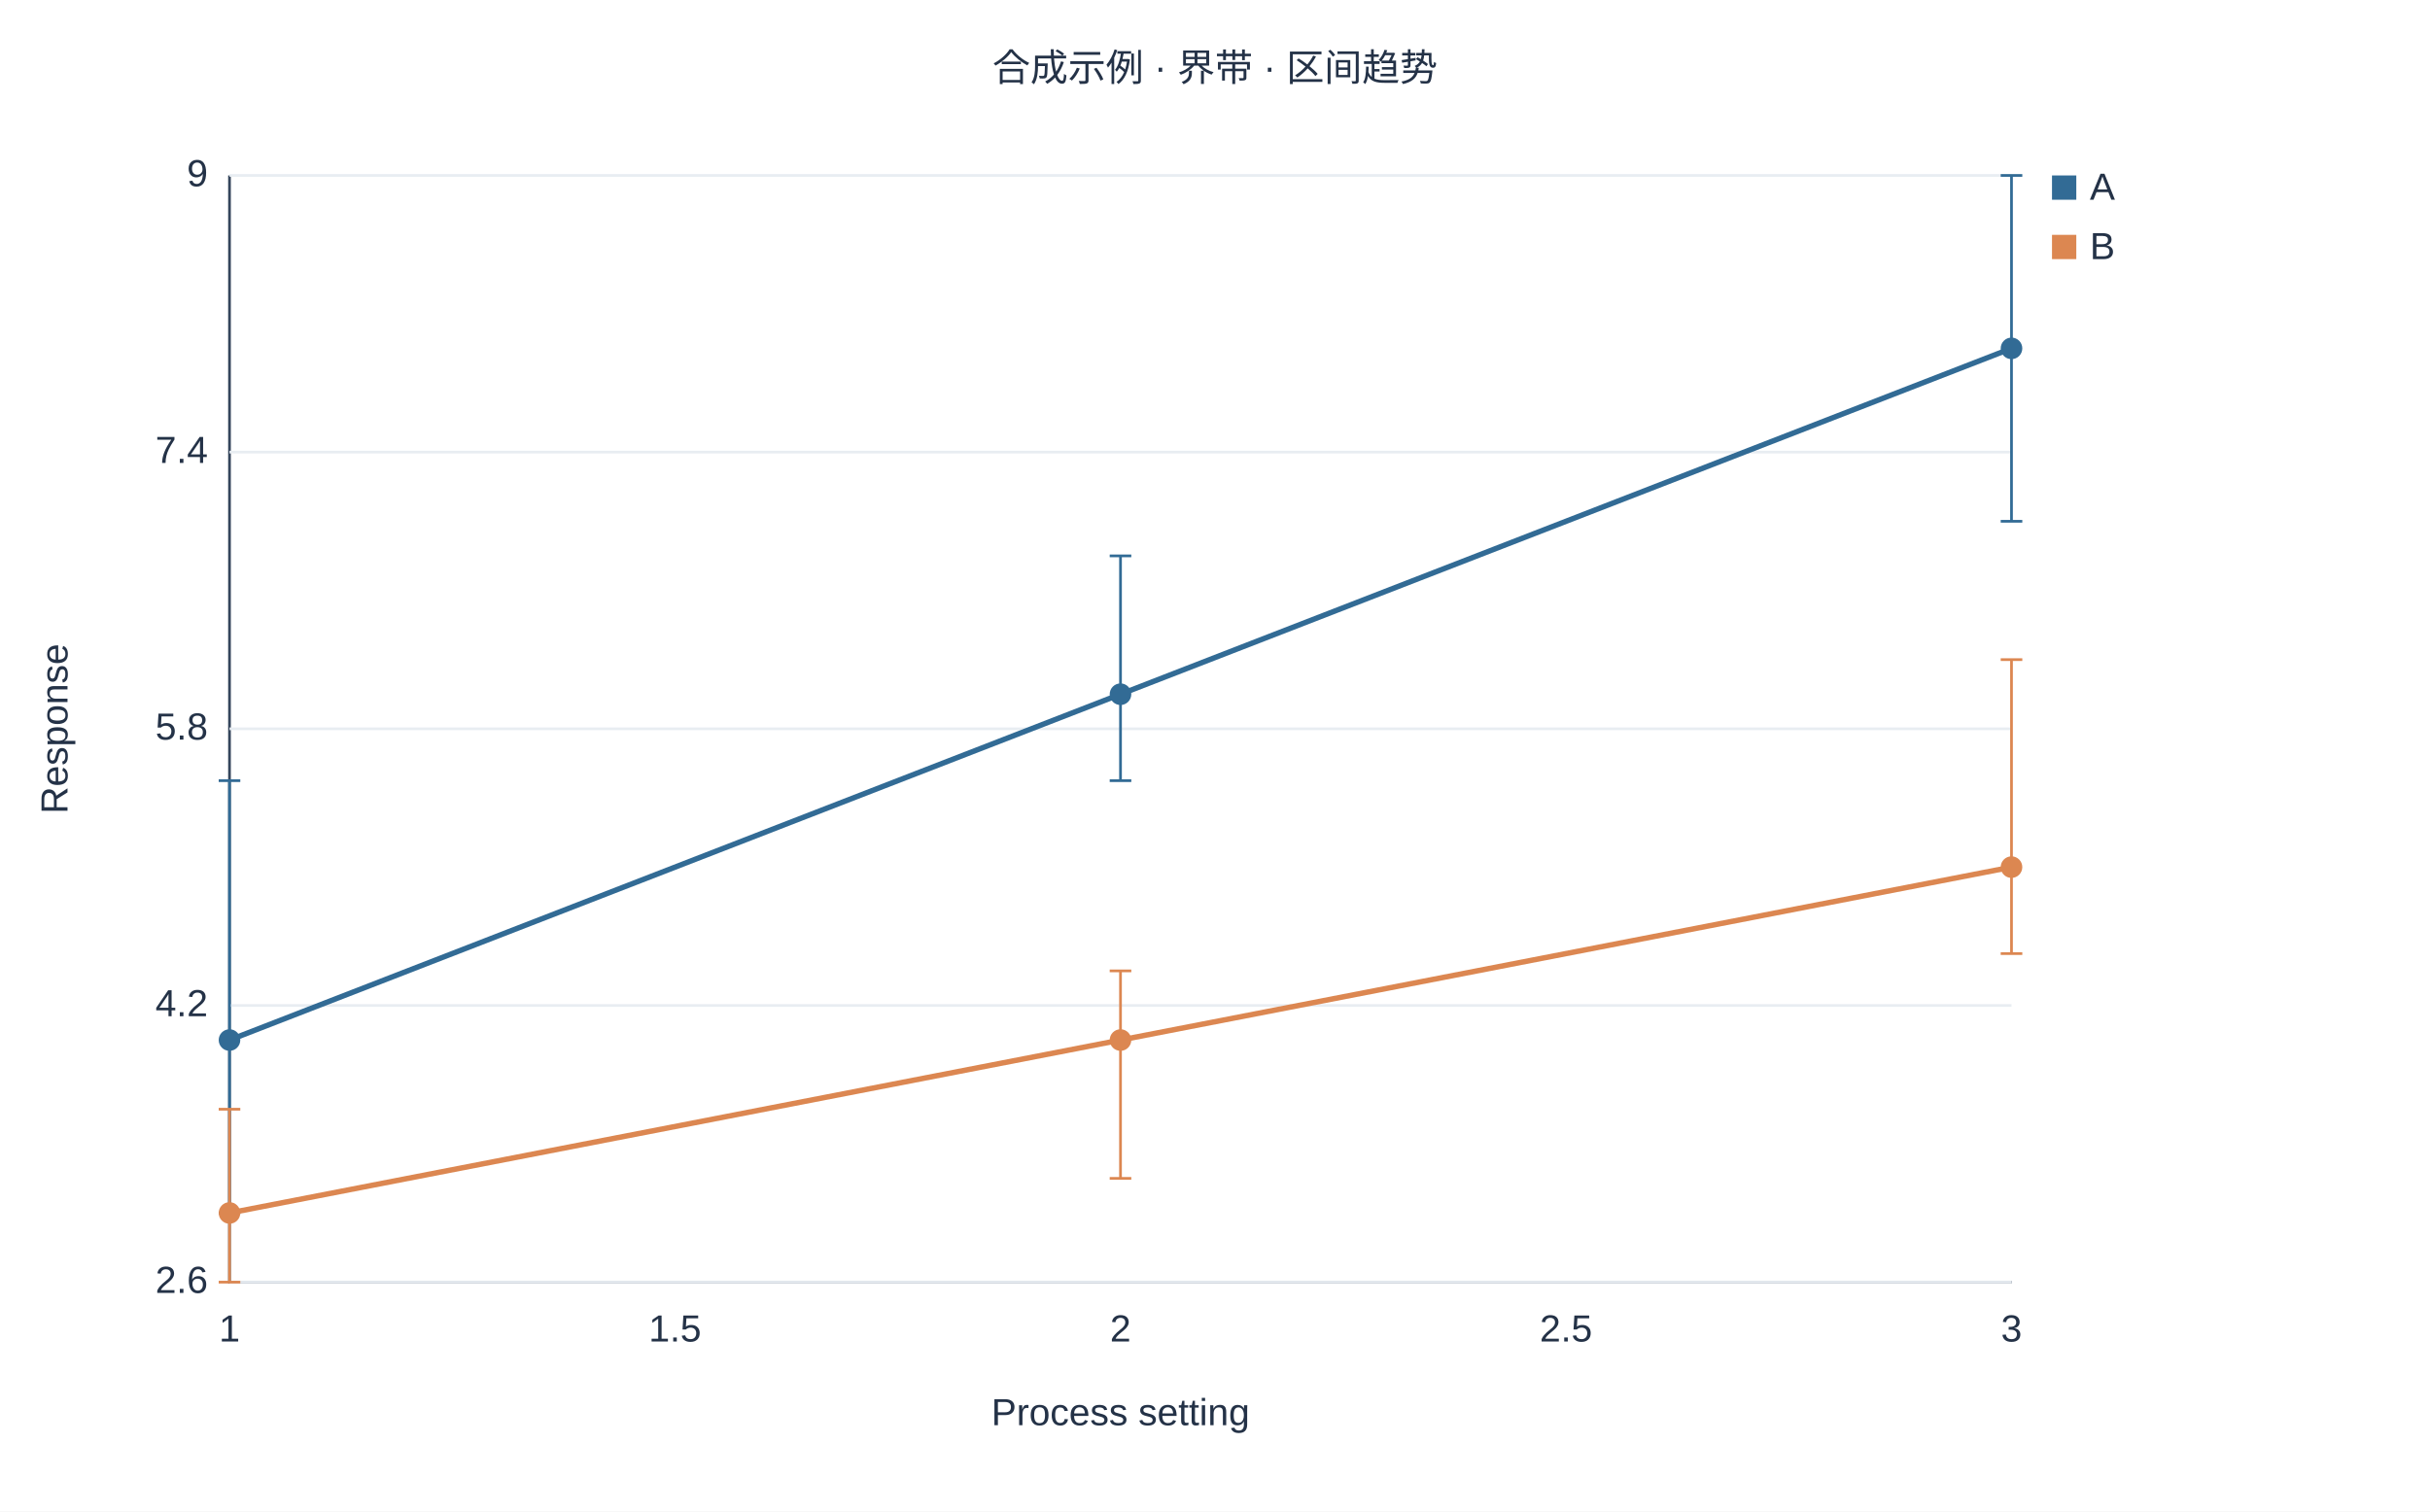
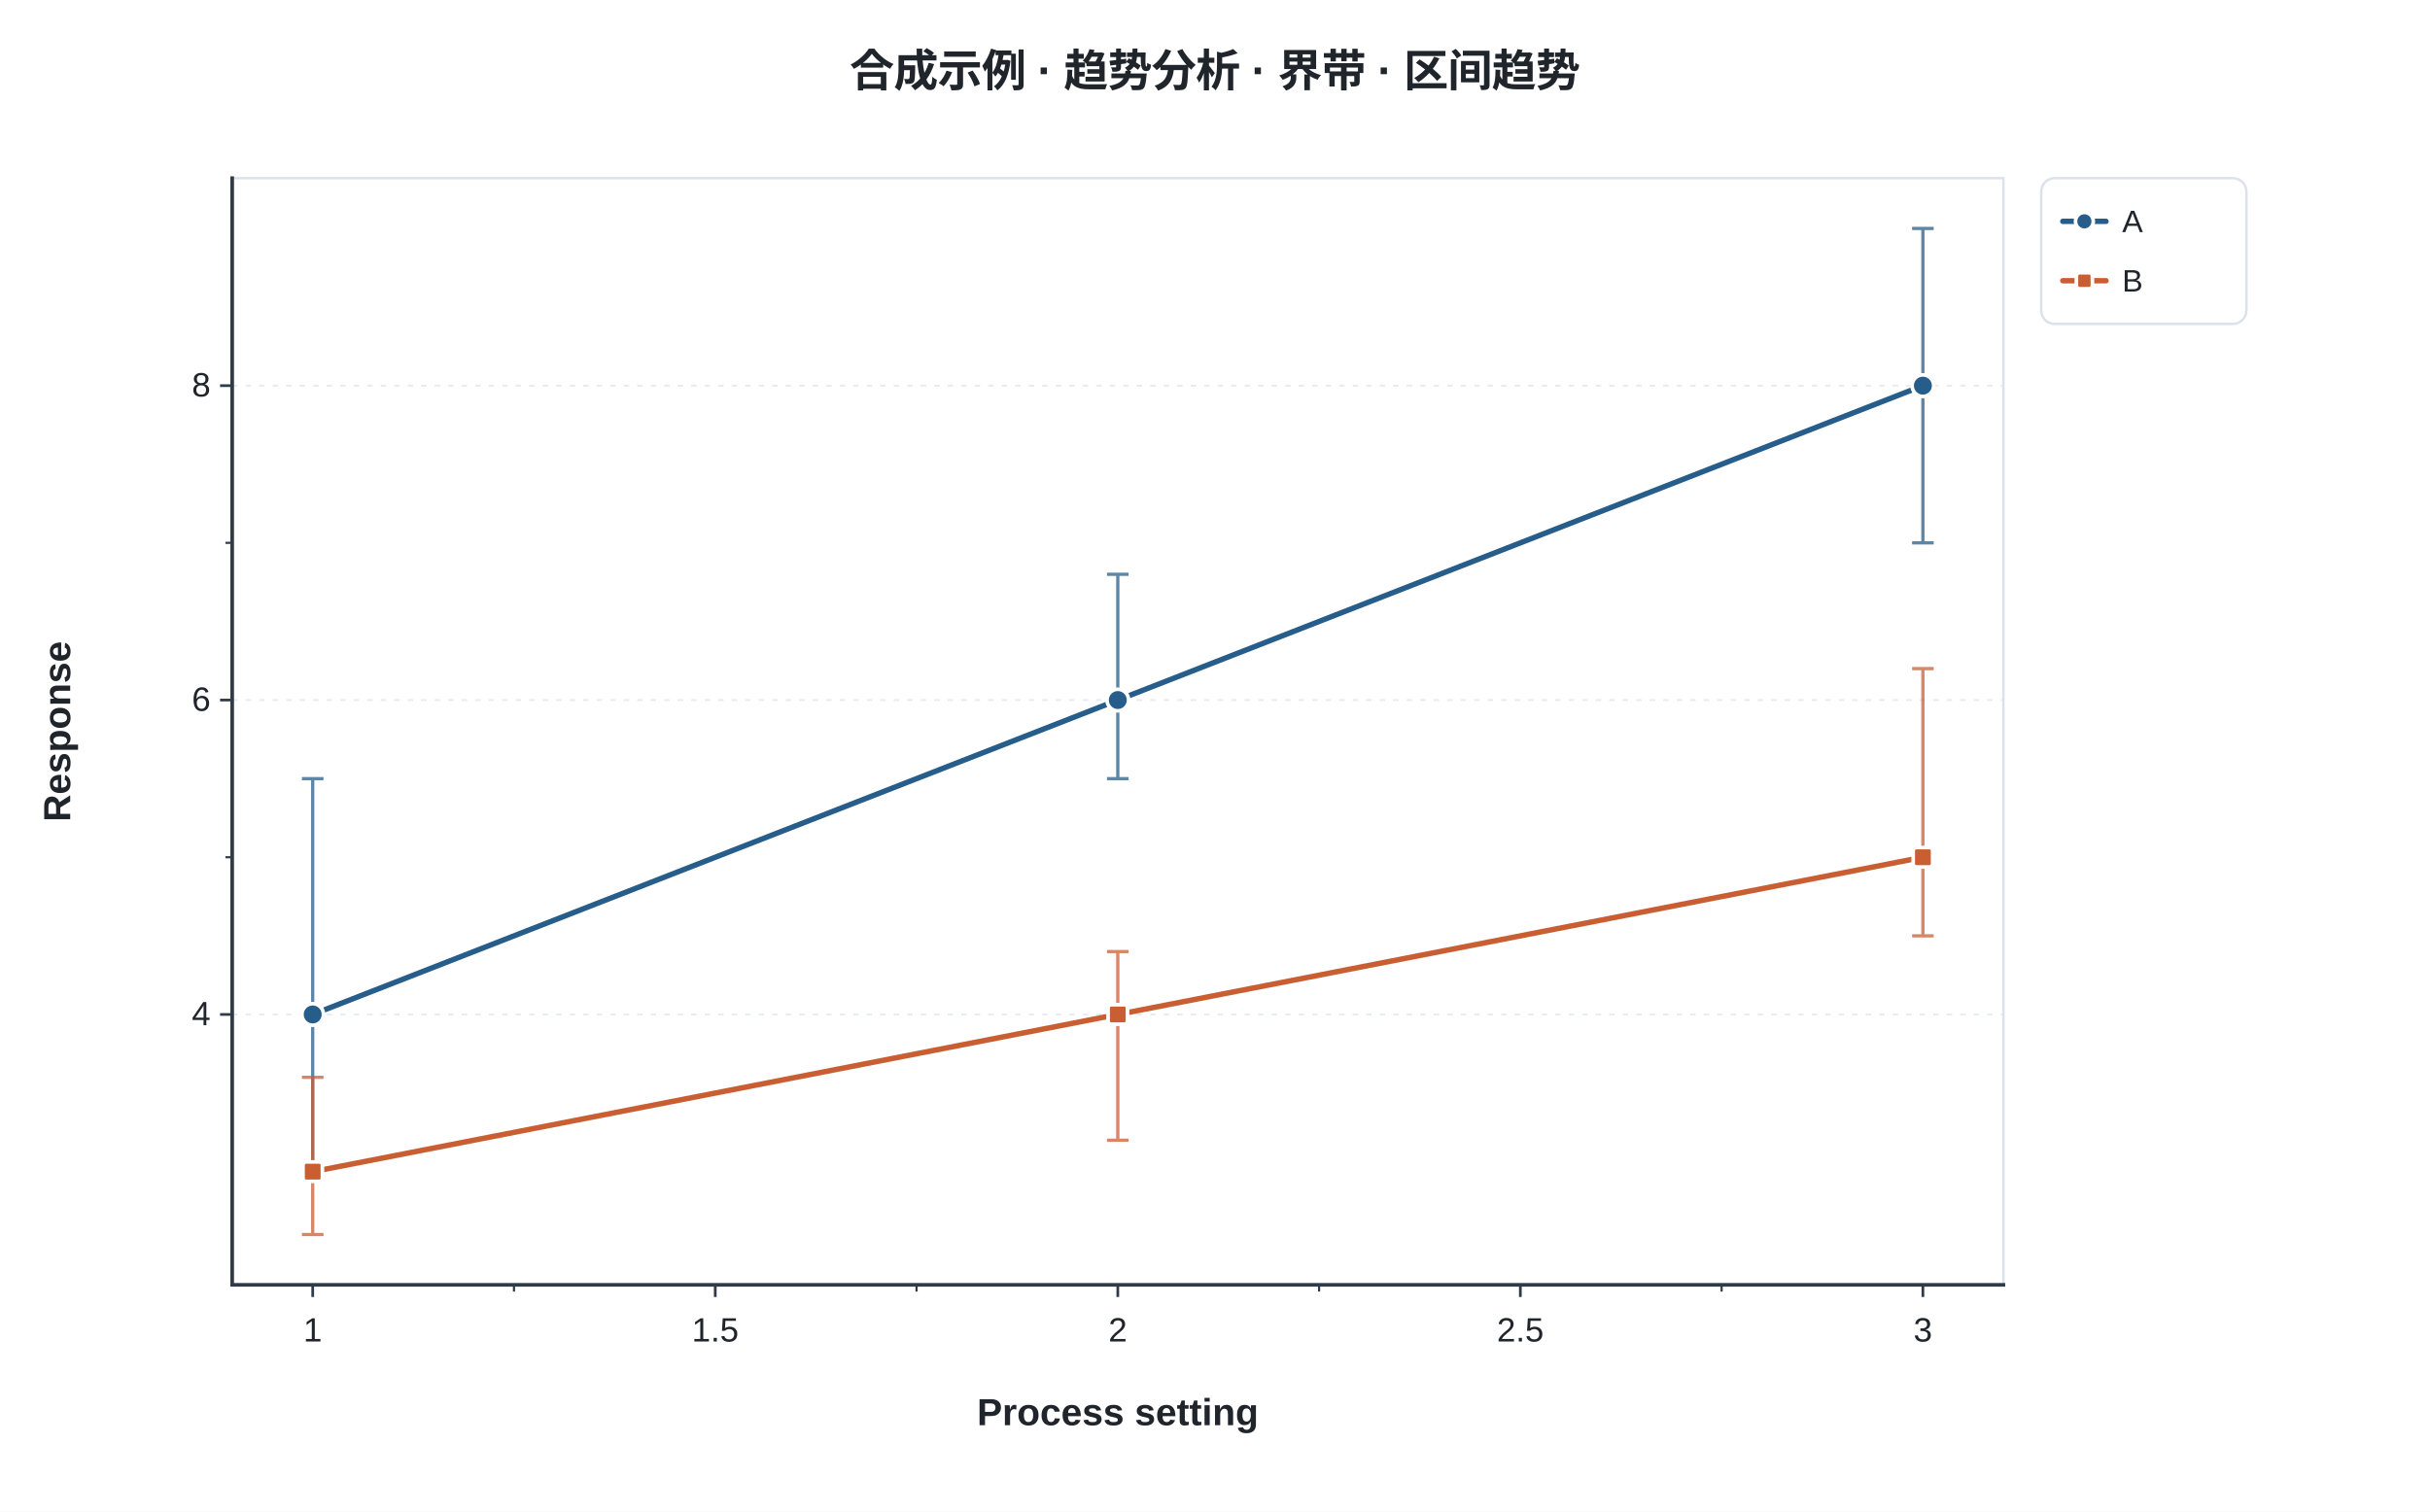
- <svg xmlns="http://www.w3.org/2000/svg" width="900" height="560" viewBox="0 0 900 560">
+ <svg xmlns="http://www.w3.org/2000/svg" width="900" height="560" viewBox="0 0 900 560" text-rendering="geometricPrecision">
  <rect width="100%" height="100%" fill="white" />
-   <g font-family="Arial" font-size="14" fill="#243247">
-     <text x="450" y="30" text-anchor="middle">合成示例 · 界带 · 区间趋势</text>
-     <path d="M85,65V475H745" fill="none" stroke="#35465c" />
-     <text x="77" y="479" text-anchor="end">2.6</text>
-     <path d="M85,475H745" stroke="#e8edf2" />
-     <text x="77" y="376.5" text-anchor="end">4.2</text>
-     <path d="M85,372.5H745" stroke="#e8edf2" />
-     <text x="77" y="274" text-anchor="end">5.8</text>
-     <path d="M85,270H745" stroke="#e8edf2" />
-     <text x="77" y="171.5" text-anchor="end">7.4</text>
-     <path d="M85,167.5H745" stroke="#e8edf2" />
-     <text x="77" y="69" text-anchor="end">9</text>
-     <path d="M85,65H745" stroke="#e8edf2" />
-     <text x="85" y="497" text-anchor="middle">1</text>
-     <text x="250" y="497" text-anchor="middle">1.5</text>
-     <text x="415" y="497" text-anchor="middle">2</text>
-     <text x="580" y="497" text-anchor="middle">2.5</text>
-     <text x="745" y="497" text-anchor="middle">3</text>
-     <text x="415" y="528" text-anchor="middle">Process setting</text>
-     <text transform="translate(25 270) rotate(-90)" text-anchor="middle">Response</text>
-     <path d="M85,449.375V289.219M81,449.375h8M81,289.219h8" stroke="#326b95" fill="none" />
-     <path d="M415,289.219V205.938M411,289.219h8M411,205.938h8" stroke="#326b95" fill="none" />
-     <path d="M745,193.125V65M741,193.125h8M741,65h8" stroke="#326b95" fill="none" />
-     <polyline points="85,385.312 415,257.188 745,129.062" fill="none" stroke="#326b95" stroke-width="2" />
-     <circle cx="85" cy="385.312" r="4" fill="#326b95" />
-     <circle cx="415" cy="257.188" r="4" fill="#326b95" />
-     <circle cx="745" cy="129.062" r="4" fill="#326b95" />
-     <path d="M85,475V410.938M81,475h8M81,410.938h8" stroke="#dc8751" fill="none" />
-     <path d="M415,436.562V359.688M411,436.562h8M411,359.688h8" stroke="#dc8751" fill="none" />
-     <path d="M745,353.281V244.375M741,353.281h8M741,244.375h8" stroke="#dc8751" fill="none" />
-     <polyline points="85,449.375 415,385.312 745,321.25" fill="none" stroke="#dc8751" stroke-width="2" />
-     <circle cx="85" cy="449.375" r="4" fill="#dc8751" />
-     <circle cx="415" cy="385.312" r="4" fill="#dc8751" />
-     <circle cx="745" cy="321.25" r="4" fill="#dc8751" />
-     <rect x="760" y="65" width="9" height="9" fill="#326b95" />
-     <text x="774" y="74">A</text>
-     <rect x="760" y="87" width="9" height="9" fill="#dc8751" />
-     <text x="774" y="96">B</text>
+   <g font-family="Arial, Helvetica Neue, Arial, PingFang SC, Microsoft YaHei, sans-serif" font-size="14" fill="#20252c" font-variant-numeric="tabular-nums">
+     <text x="450" y="32" text-anchor="middle" font-size="16.5" font-weight="700" letter-spacing="-0.2">合成示例 · 趋势分析 · 界带 · 区间趋势</text>
+     <path d="M86,375.83H742" stroke="#e7ecf2" stroke-width="0.75" stroke-dasharray="2 3" />
+     <path d="M86,259.352H742" stroke="#e7ecf2" stroke-width="0.75" stroke-dasharray="2 3" />
+     <path d="M86,142.875H742" stroke="#e7ecf2" stroke-width="0.75" stroke-dasharray="2 3" />
+     <path d="M86,66H742V476" fill="none" stroke="#dce2ea" stroke-width="0.9" />
+     <path d="M86,66V476H742" fill="none" stroke="#2f3b49" stroke-width="1.35" stroke-linecap="square" />
+     <path d="M86,375.83h-4.5" stroke="#2f3b49" stroke-width="1" />
+     <text x="78" y="379.83" text-anchor="end" font-size="12.5">4</text>
+     <path d="M86,259.352h-4.5" stroke="#2f3b49" stroke-width="1" />
+     <path d="M86,317.591h-2.5" stroke="#2f3b49" stroke-width="0.8" />
+     <text x="78" y="263.352" text-anchor="end" font-size="12.5">6</text>
+     <path d="M86,142.875h-4.5" stroke="#2f3b49" stroke-width="1" />
+     <path d="M86,201.114h-2.5" stroke="#2f3b49" stroke-width="0.8" />
+     <text x="78" y="146.875" text-anchor="end" font-size="12.5">8</text>
+     <path d="M115.818,476v4.5" stroke="#2f3b49" stroke-width="1" />
+     <text x="115.818" y="497" text-anchor="middle" font-size="12.5">1</text>
+     <path d="M264.909,476v4.5" stroke="#2f3b49" stroke-width="1" />
+     <path d="M190.364,476v2.5" stroke="#2f3b49" stroke-width="0.8" />
+     <text x="264.909" y="497" text-anchor="middle" font-size="12.5">1.5</text>
+     <path d="M414,476v4.5" stroke="#2f3b49" stroke-width="1" />
+     <path d="M339.455,476v2.5" stroke="#2f3b49" stroke-width="0.8" />
+     <text x="414" y="497" text-anchor="middle" font-size="12.5">2</text>
+     <path d="M563.091,476v4.5" stroke="#2f3b49" stroke-width="1" />
+     <path d="M488.545,476v2.5" stroke="#2f3b49" stroke-width="0.8" />
+     <text x="563.091" y="497" text-anchor="middle" font-size="12.5">2.5</text>
+     <path d="M712.182,476v4.5" stroke="#2f3b49" stroke-width="1" />
+     <path d="M637.636,476v2.5" stroke="#2f3b49" stroke-width="0.8" />
+     <text x="712.182" y="497" text-anchor="middle" font-size="12.5">3</text>
+     <text x="414" y="528" text-anchor="middle" font-weight="600">Process setting</text>
+     <text transform="translate(26 271) rotate(-90)" text-anchor="middle" font-weight="600">Response</text>
+     <path d="M115.818,434.068V288.472M111.818,434.068h8M111.818,288.472h8" stroke="#265d8a" stroke-opacity="0.75" stroke-width="1.2" fill="none" />
+     <path d="M414,288.472V212.761M410,288.472h8M410,212.761h8" stroke="#265d8a" stroke-opacity="0.75" stroke-width="1.2" fill="none" />
+     <path d="M712.182,201.114V84.636M708.182,201.114h8M708.182,84.636h8" stroke="#265d8a" stroke-opacity="0.75" stroke-width="1.2" fill="none" />
+     <polyline points="115.818,375.83 414,259.352 712.182,142.875" fill="none" stroke="#265d8a" stroke-width="2" stroke-linecap="round" stroke-linejoin="round" />
+     <circle cx="115.818" cy="375.83" r="4" fill="#265d8a" stroke="white" stroke-width="1.35" />
+     <circle cx="414" cy="259.352" r="4" fill="#265d8a" stroke="white" stroke-width="1.35" />
+     <circle cx="712.182" cy="142.875" r="4" fill="#265d8a" stroke="white" stroke-width="1.35" />
+     <path d="M115.818,457.364V399.125M111.818,457.364h8M111.818,399.125h8" stroke="#c95e33" stroke-opacity="0.75" stroke-width="1.2" fill="none" />
+     <path d="M414,422.42V352.534M410,422.42h8M410,352.534h8" stroke="#c95e33" stroke-opacity="0.75" stroke-width="1.2" fill="none" />
+     <path d="M712.182,346.71V247.705M708.182,346.71h8M708.182,247.705h8" stroke="#c95e33" stroke-opacity="0.75" stroke-width="1.2" fill="none" />
+     <polyline points="115.818,434.068 414,375.83 712.182,317.591" fill="none" stroke="#c95e33" stroke-width="2" stroke-linecap="round" stroke-linejoin="round" />
+     <rect x="112.218" y="430.468" width="7.2" height="7.2" rx="1.2" fill="#c95e33" stroke="white" stroke-width="1.35" />
+     <rect x="410.4" y="372.23" width="7.2" height="7.2" rx="1.2" fill="#c95e33" stroke="white" stroke-width="1.35" />
+     <rect x="708.582" y="313.991" width="7.2" height="7.2" rx="1.2" fill="#c95e33" stroke="white" stroke-width="1.35" />
+     <rect x="756" y="66" width="76" height="54" rx="5" fill="white" fill-opacity="0.94" stroke="#dce2ea" stroke-width="0.9" />
+     <line x1="764" y1="82" x2="780" y2="82" stroke="#265d8a" stroke-width="2" stroke-linecap="round" />
+     <circle cx="772" cy="82" r="3.3" fill="#265d8a" stroke="white" stroke-width="1.35" />
+     <text x="786" y="86" font-size="11.5">A</text>
+     <line x1="764" y1="104" x2="780" y2="104" stroke="#c95e33" stroke-width="2" stroke-linecap="round" />
+     <rect x="769.03" y="101.03" width="5.94" height="5.94" rx="1.2" fill="#c95e33" stroke="white" stroke-width="1.35" />
+     <text x="786" y="108" font-size="11.5">B</text>
  </g>
</svg>
